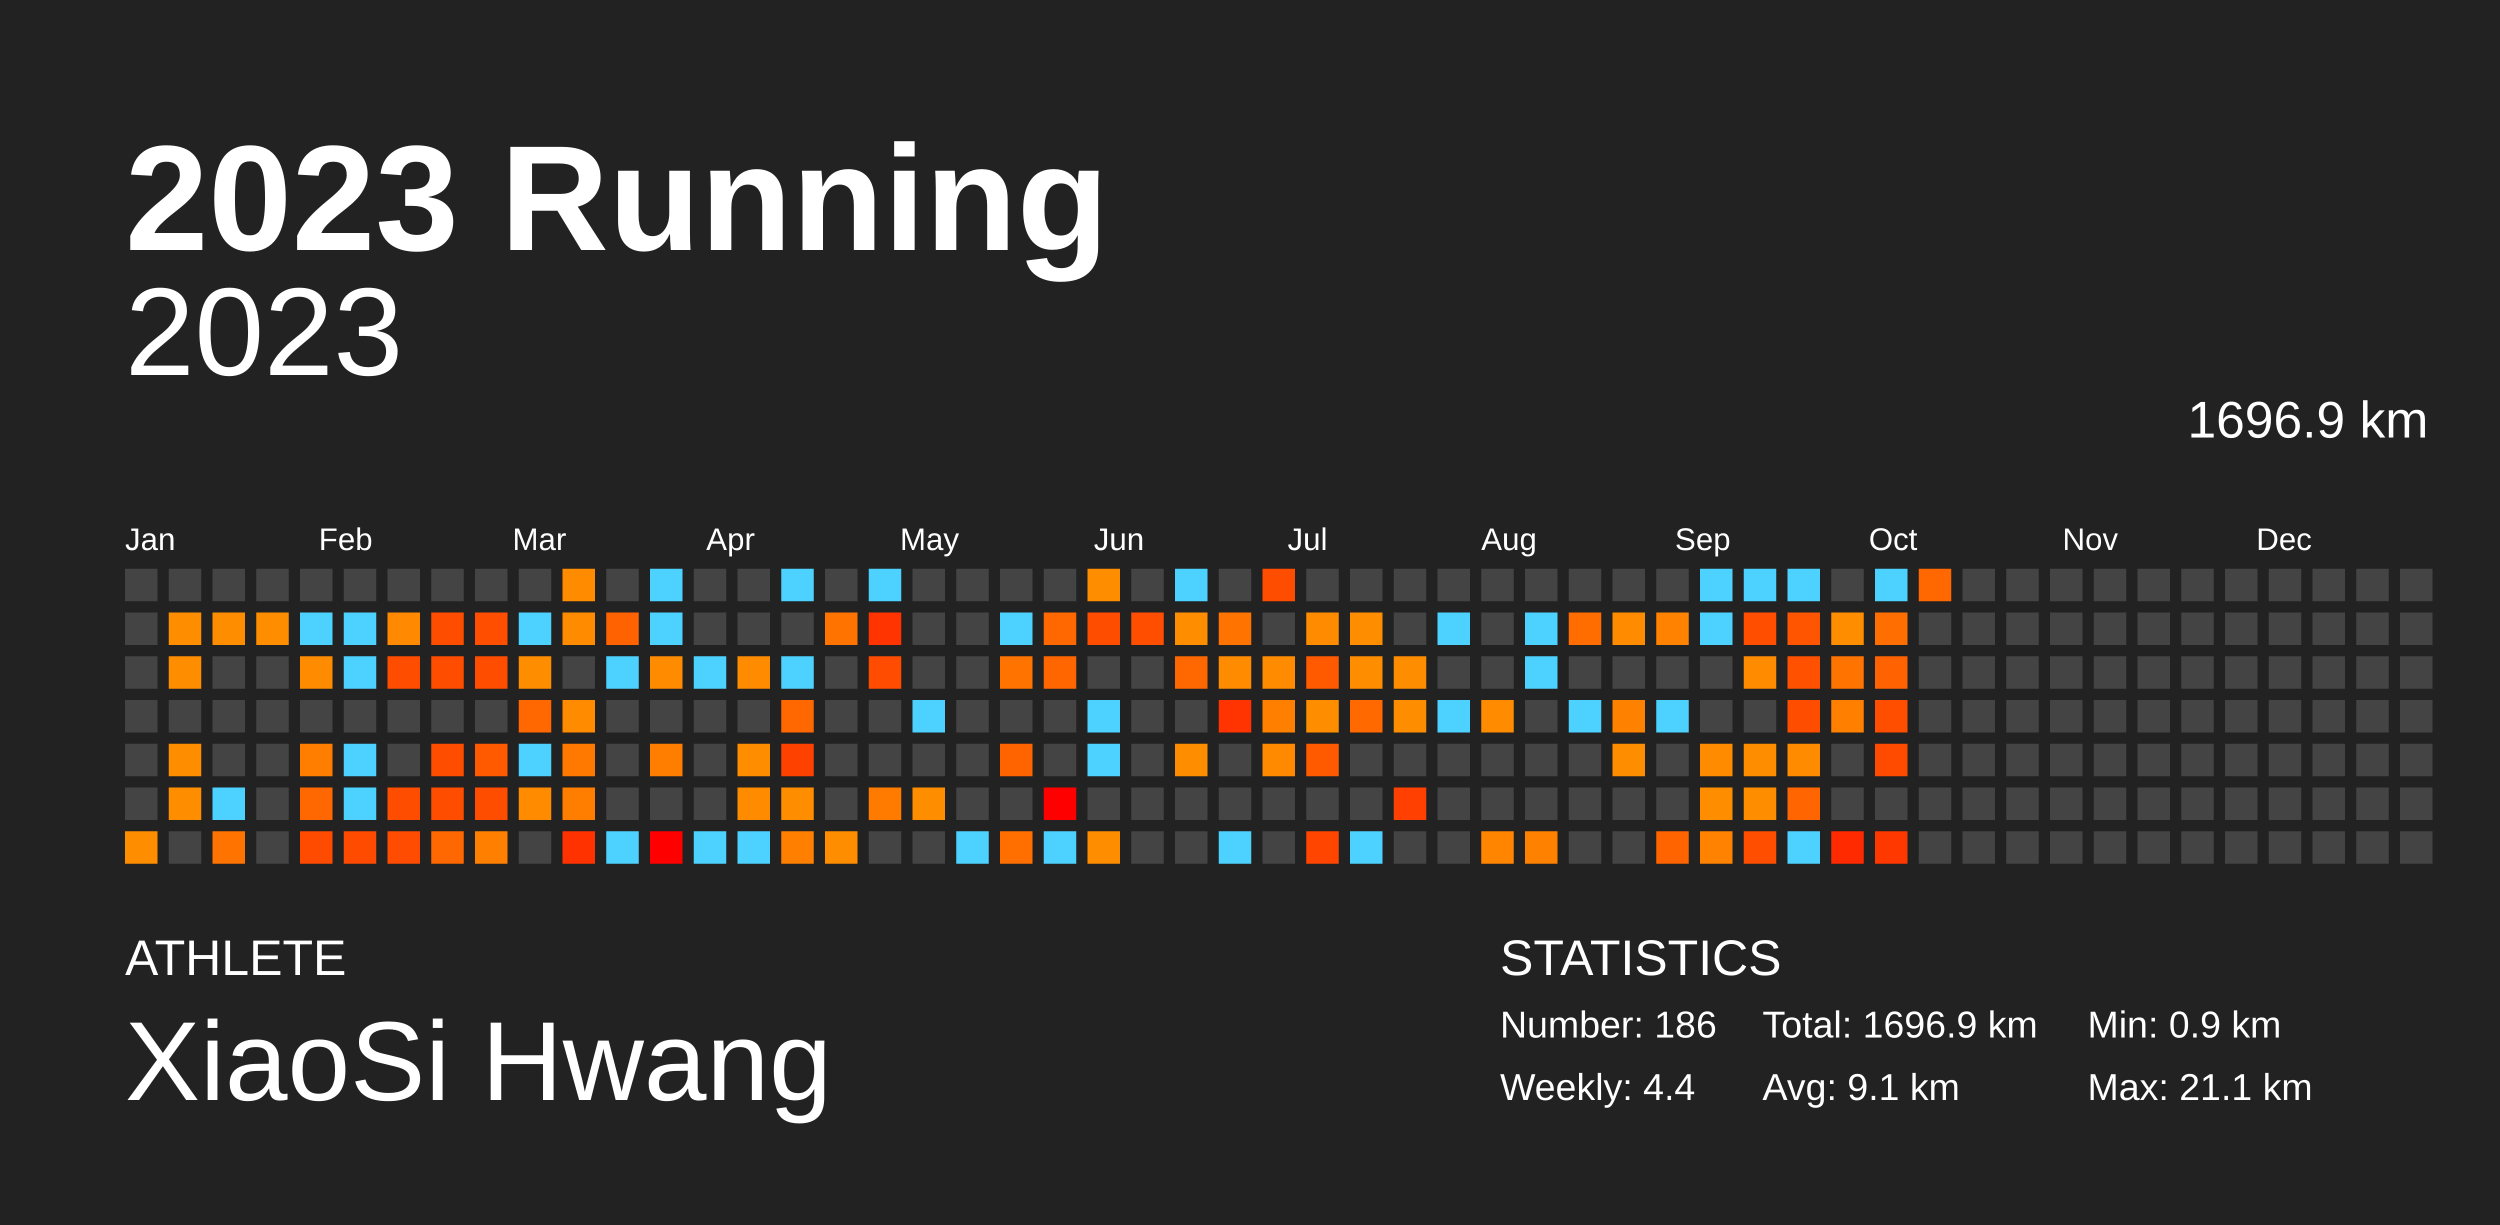
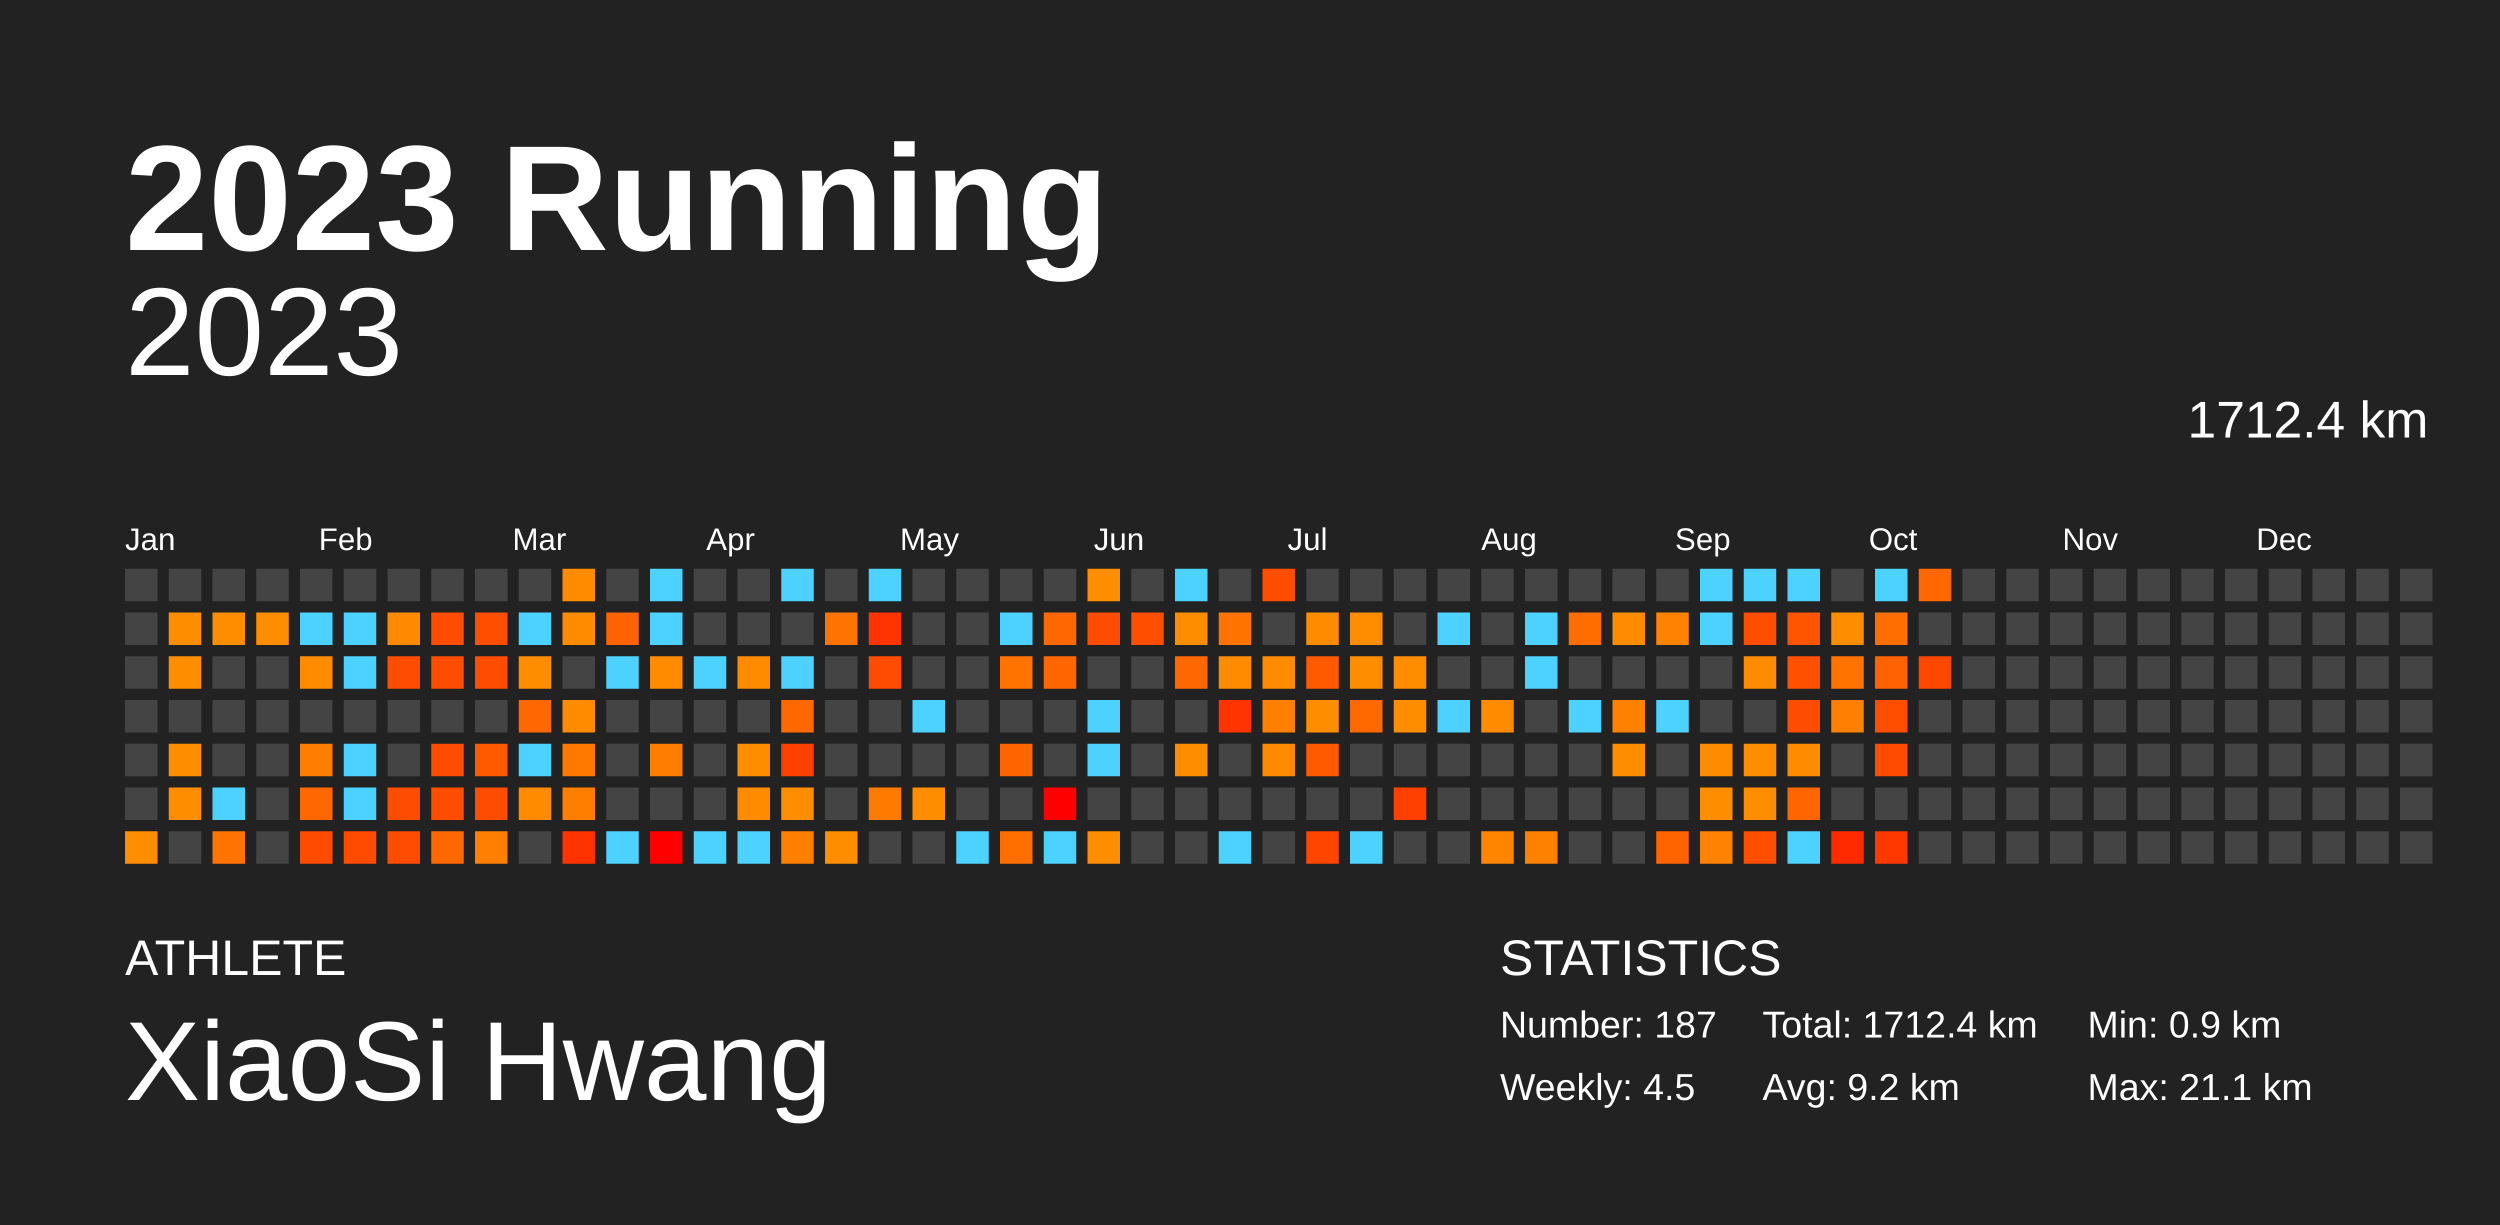
<svg xmlns="http://www.w3.org/2000/svg" baseProfile="full" height="98mm" version="1.1" viewBox="0,0,200,98" width="200mm">
  <defs />
  <rect fill="#222222" height="98" width="200" x="0" y="0" />
  <text fill="#FFFFFF" style="font-size:12px; font-family:Arial; font-weight:bold;" x="10" y="20">2023 Running</text>
  <text fill="#FFFFFF" style="font-size:4px; font-family:Arial" x="10" y="78">ATHLETE</text>
  <text fill="#FFFFFF" style="font-size:9px; font-family:Arial" x="10" y="88">XiaoSi Hwang</text>
  <text fill="#FFFFFF" style="font-size:4px; font-family:Arial" x="120" y="78">STATISTICS</text>
-   <text fill="#FFFFFF" style="font-size:3px; font-family:Arial" x="120" y="83">Number: 186</text>
-   <text fill="#FFFFFF" style="font-size:3px; font-family:Arial" x="120" y="88">Weekly: 4.4</text>
-   <text fill="#FFFFFF" style="font-size:3px; font-family:Arial" x="141" y="83">Total: 1696.9 km</text>
-   <text fill="#FFFFFF" style="font-size:3px; font-family:Arial" x="141" y="88">Avg: 9.1 km</text>
+   <text fill="#FFFFFF" style="font-size:3px; font-family:Arial" x="120" y="83">Number: 187</text>
+   <text fill="#FFFFFF" style="font-size:3px; font-family:Arial" x="120" y="88">Weekly: 4.5</text>
+   <text fill="#FFFFFF" style="font-size:3px; font-family:Arial" x="141" y="83">Total: 1712.4 km</text>
+   <text fill="#FFFFFF" style="font-size:3px; font-family:Arial" x="141" y="88">Avg: 9.2 km</text>
  <text fill="#FFFFFF" style="font-size:3px; font-family:Arial" x="167" y="83">Min: 0.9 km</text>
  <text fill="#FFFFFF" style="font-size:3px; font-family:Arial" x="167" y="88">Max: 21.1 km</text>
  <text alignment-baseline="hanging" fill="#FFFFFF" style="font-size:10.0px; font-family:Arial;" x="10" y="30">2023</text>
-   <text alignment-baseline="hanging" fill="#FFFFFF" style="font-size:4.125px; font-family:Arial;" x="175" y="35">1696.9 km</text>
+   <text alignment-baseline="hanging" fill="#FFFFFF" style="font-size:4.125px; font-family:Arial;" x="175" y="35">1712.4 km</text>
  <text fill="#FFFFFF" style="font-size:2.5px; font-family:Arial" x="10.0" y="44">Jan</text>
  <text fill="#FFFFFF" style="font-size:2.5px; font-family:Arial" x="25.5" y="44">Feb</text>
  <text fill="#FFFFFF" style="font-size:2.5px; font-family:Arial" x="41.0" y="44">Mar</text>
  <text fill="#FFFFFF" style="font-size:2.5px; font-family:Arial" x="56.5" y="44">Apr</text>
  <text fill="#FFFFFF" style="font-size:2.5px; font-family:Arial" x="72.0" y="44">May</text>
  <text fill="#FFFFFF" style="font-size:2.5px; font-family:Arial" x="87.5" y="44">Jun</text>
  <text fill="#FFFFFF" style="font-size:2.5px; font-family:Arial" x="103.0" y="44">Jul</text>
  <text fill="#FFFFFF" style="font-size:2.5px; font-family:Arial" x="118.5" y="44">Aug</text>
  <text fill="#FFFFFF" style="font-size:2.5px; font-family:Arial" x="134.0" y="44">Sep</text>
  <text fill="#FFFFFF" style="font-size:2.5px; font-family:Arial" x="149.5" y="44">Oct</text>
  <text fill="#FFFFFF" style="font-size:2.5px; font-family:Arial" x="165.0" y="44">Nov</text>
  <text fill="#FFFFFF" style="font-size:2.5px; font-family:Arial" x="180.5" y="44">Dec</text>
  <rect fill="#444444" height="2.6" width="2.6" x="10.0" y="45.5" />
  <rect fill="#444444" height="2.6" width="2.6" x="10.0" y="49.0" />
  <rect fill="#444444" height="2.6" width="2.6" x="10.0" y="52.5" />
  <rect fill="#444444" height="2.6" width="2.6" x="10.0" y="56.0" />
  <rect fill="#444444" height="2.6" width="2.6" x="10.0" y="59.5" />
  <rect fill="#444444" height="2.6" width="2.6" x="10.0" y="63.0" />
  <rect fill="#ff8d00" height="2.6" width="2.6" x="10.0" y="66.5" />
  <rect fill="#444444" height="2.6" width="2.6" x="13.5" y="45.5" />
  <rect fill="#ff8d00" height="2.6" width="2.6" x="13.5" y="49.0" />
  <rect fill="#ff8d00" height="2.6" width="2.6" x="13.5" y="52.5" />
  <rect fill="#444444" height="2.6" width="2.6" x="13.5" y="56.0" />
  <rect fill="#ff8d00" height="2.6" width="2.6" x="13.5" y="59.5" />
  <rect fill="#ff8d00" height="2.6" width="2.6" x="13.5" y="63.0" />
  <rect fill="#444444" height="2.6" width="2.6" x="13.5" y="66.5" />
  <rect fill="#444444" height="2.6" width="2.6" x="17.0" y="45.5" />
  <rect fill="#ff8d00" height="2.6" width="2.6" x="17.0" y="49.0" />
  <rect fill="#444444" height="2.6" width="2.6" x="17.0" y="52.5" />
  <rect fill="#444444" height="2.6" width="2.6" x="17.0" y="56.0" />
  <rect fill="#444444" height="2.6" width="2.6" x="17.0" y="59.5" />
  <rect fill="#4dd2ff" height="2.6" width="2.6" x="17.0" y="63.0" />
  <rect fill="#ff7300" height="2.6" width="2.6" x="17.0" y="66.5" />
  <rect fill="#444444" height="2.6" width="2.6" x="20.5" y="45.5" />
  <rect fill="#ff8d00" height="2.6" width="2.6" x="20.5" y="49.0" />
  <rect fill="#444444" height="2.6" width="2.6" x="20.5" y="52.5" />
  <rect fill="#444444" height="2.6" width="2.6" x="20.5" y="56.0" />
  <rect fill="#444444" height="2.6" width="2.6" x="20.5" y="59.5" />
  <rect fill="#444444" height="2.6" width="2.6" x="20.5" y="63.0" />
  <rect fill="#444444" height="2.6" width="2.6" x="20.5" y="66.5" />
  <rect fill="#444444" height="2.6" width="2.6" x="24.0" y="45.5" />
  <rect fill="#4dd2ff" height="2.6" width="2.6" x="24.0" y="49.0" />
  <rect fill="#ff8c00" height="2.6" width="2.6" x="24.0" y="52.5" />
  <rect fill="#444444" height="2.6" width="2.6" x="24.0" y="56.0" />
  <rect fill="#ff7e00" height="2.6" width="2.6" x="24.0" y="59.5" />
  <rect fill="#ff6700" height="2.6" width="2.6" x="24.0" y="63.0" />
  <rect fill="#ff4b00" height="2.6" width="2.6" x="24.0" y="66.5" />
  <rect fill="#444444" height="2.6" width="2.6" x="27.5" y="45.5" />
  <rect fill="#4dd2ff" height="2.6" width="2.6" x="27.5" y="49.0" />
  <rect fill="#4dd2ff" height="2.6" width="2.6" x="27.5" y="52.5" />
  <rect fill="#444444" height="2.6" width="2.6" x="27.5" y="56.0" />
  <rect fill="#4dd2ff" height="2.6" width="2.6" x="27.5" y="59.5" />
  <rect fill="#4dd2ff" height="2.6" width="2.6" x="27.5" y="63.0" />
  <rect fill="#ff4b00" height="2.6" width="2.6" x="27.5" y="66.5" />
  <rect fill="#444444" height="2.6" width="2.6" x="31.0" y="45.5" />
  <rect fill="#ff8900" height="2.6" width="2.6" x="31.0" y="49.0" />
  <rect fill="#ff4d00" height="2.6" width="2.6" x="31.0" y="52.5" />
  <rect fill="#444444" height="2.6" width="2.6" x="31.0" y="56.0" />
  <rect fill="#444444" height="2.6" width="2.6" x="31.0" y="59.5" />
  <rect fill="#ff4d00" height="2.6" width="2.6" x="31.0" y="63.0" />
  <rect fill="#ff4c00" height="2.6" width="2.6" x="31.0" y="66.5" />
  <rect fill="#444444" height="2.6" width="2.6" x="34.5" y="45.5" />
  <rect fill="#ff4d00" height="2.6" width="2.6" x="34.5" y="49.0" />
  <rect fill="#ff4d00" height="2.6" width="2.6" x="34.5" y="52.5" />
  <rect fill="#444444" height="2.6" width="2.6" x="34.5" y="56.0" />
  <rect fill="#ff4d00" height="2.6" width="2.6" x="34.5" y="59.5" />
  <rect fill="#ff4d00" height="2.6" width="2.6" x="34.5" y="63.0" />
  <rect fill="#ff6700" height="2.6" width="2.6" x="34.5" y="66.5" />
  <rect fill="#444444" height="2.6" width="2.6" x="38.0" y="45.5" />
  <rect fill="#ff4e00" height="2.6" width="2.6" x="38.0" y="49.0" />
  <rect fill="#ff4d00" height="2.6" width="2.6" x="38.0" y="52.5" />
  <rect fill="#444444" height="2.6" width="2.6" x="38.0" y="56.0" />
  <rect fill="#ff5a00" height="2.6" width="2.6" x="38.0" y="59.5" />
  <rect fill="#ff4d00" height="2.6" width="2.6" x="38.0" y="63.0" />
  <rect fill="#ff8000" height="2.6" width="2.6" x="38.0" y="66.5" />
  <rect fill="#444444" height="2.6" width="2.6" x="41.5" y="45.5" />
  <rect fill="#4dd2ff" height="2.6" width="2.6" x="41.5" y="49.0" />
  <rect fill="#ff8d00" height="2.6" width="2.6" x="41.5" y="52.5" />
  <rect fill="#ff6700" height="2.6" width="2.6" x="41.5" y="56.0" />
  <rect fill="#4dd2ff" height="2.6" width="2.6" x="41.5" y="59.5" />
  <rect fill="#ff8c00" height="2.6" width="2.6" x="41.5" y="63.0" />
  <rect fill="#444444" height="2.6" width="2.6" x="41.5" y="66.5" />
  <rect fill="#ff8c00" height="2.6" width="2.6" x="45.0" y="45.5" />
  <rect fill="#ff8c00" height="2.6" width="2.6" x="45.0" y="49.0" />
  <rect fill="#444444" height="2.6" width="2.6" x="45.0" y="52.5" />
  <rect fill="#ff8c00" height="2.6" width="2.6" x="45.0" y="56.0" />
  <rect fill="#ff7900" height="2.6" width="2.6" x="45.0" y="59.5" />
  <rect fill="#ff7e00" height="2.6" width="2.6" x="45.0" y="63.0" />
  <rect fill="#ff3200" height="2.6" width="2.6" x="45.0" y="66.5" />
  <rect fill="#444444" height="2.6" width="2.6" x="48.5" y="45.5" />
  <rect fill="#ff6200" height="2.6" width="2.6" x="48.5" y="49.0" />
  <rect fill="#4dd2ff" height="2.6" width="2.6" x="48.5" y="52.5" />
  <rect fill="#444444" height="2.6" width="2.6" x="48.5" y="56.0" />
  <rect fill="#444444" height="2.6" width="2.6" x="48.5" y="59.5" />
  <rect fill="#444444" height="2.6" width="2.6" x="48.5" y="63.0" />
  <rect fill="#4dd2ff" height="2.6" width="2.6" x="48.5" y="66.5" />
  <rect fill="#4dd2ff" height="2.6" width="2.6" x="52.0" y="45.5" />
  <rect fill="#4dd2ff" height="2.6" width="2.6" x="52.0" y="49.0" />
  <rect fill="#ff8c00" height="2.6" width="2.6" x="52.0" y="52.5" />
  <rect fill="#444444" height="2.6" width="2.6" x="52.0" y="56.0" />
  <rect fill="#ff7e00" height="2.6" width="2.6" x="52.0" y="59.5" />
  <rect fill="#444444" height="2.6" width="2.6" x="52.0" y="63.0" />
  <rect fill="red" height="2.6" width="2.6" x="52.0" y="66.5" />
  <rect fill="#444444" height="2.6" width="2.6" x="55.5" y="45.5" />
  <rect fill="#444444" height="2.6" width="2.6" x="55.5" y="49.0" />
  <rect fill="#4dd2ff" height="2.6" width="2.6" x="55.5" y="52.5" />
  <rect fill="#444444" height="2.6" width="2.6" x="55.5" y="56.0" />
  <rect fill="#444444" height="2.6" width="2.6" x="55.5" y="59.5" />
  <rect fill="#444444" height="2.6" width="2.6" x="55.5" y="63.0" />
  <rect fill="#4dd2ff" height="2.6" width="2.6" x="55.5" y="66.5" />
  <rect fill="#444444" height="2.6" width="2.6" x="59.0" y="45.5" />
  <rect fill="#444444" height="2.6" width="2.6" x="59.0" y="49.0" />
  <rect fill="#ff8c00" height="2.6" width="2.6" x="59.0" y="52.5" />
  <rect fill="#444444" height="2.6" width="2.6" x="59.0" y="56.0" />
  <rect fill="#ff8d00" height="2.6" width="2.6" x="59.0" y="59.5" />
  <rect fill="#ff8c00" height="2.6" width="2.6" x="59.0" y="63.0" />
  <rect fill="#4dd2ff" height="2.6" width="2.6" x="59.0" y="66.5" />
  <rect fill="#4dd2ff" height="2.6" width="2.6" x="62.5" y="45.5" />
  <rect fill="#444444" height="2.6" width="2.6" x="62.5" y="49.0" />
  <rect fill="#4dd2ff" height="2.6" width="2.6" x="62.5" y="52.5" />
  <rect fill="#ff6700" height="2.6" width="2.6" x="62.5" y="56.0" />
  <rect fill="#ff4100" height="2.6" width="2.6" x="62.5" y="59.5" />
  <rect fill="#ff8d00" height="2.6" width="2.6" x="62.5" y="63.0" />
  <rect fill="#ff8000" height="2.6" width="2.6" x="62.5" y="66.5" />
  <rect fill="#444444" height="2.6" width="2.6" x="66.0" y="45.5" />
  <rect fill="#ff7400" height="2.6" width="2.6" x="66.0" y="49.0" />
  <rect fill="#444444" height="2.6" width="2.6" x="66.0" y="52.5" />
  <rect fill="#444444" height="2.6" width="2.6" x="66.0" y="56.0" />
  <rect fill="#444444" height="2.6" width="2.6" x="66.0" y="59.5" />
  <rect fill="#444444" height="2.6" width="2.6" x="66.0" y="63.0" />
  <rect fill="#ff8d00" height="2.6" width="2.6" x="66.0" y="66.5" />
  <rect fill="#4dd2ff" height="2.6" width="2.6" x="69.5" y="45.5" />
  <rect fill="#ff3400" height="2.6" width="2.6" x="69.5" y="49.0" />
  <rect fill="#ff4c00" height="2.6" width="2.6" x="69.5" y="52.5" />
  <rect fill="#444444" height="2.6" width="2.6" x="69.5" y="56.0" />
  <rect fill="#444444" height="2.6" width="2.6" x="69.5" y="59.5" />
  <rect fill="#ff7b00" height="2.6" width="2.6" x="69.5" y="63.0" />
  <rect fill="#444444" height="2.6" width="2.6" x="69.5" y="66.5" />
  <rect fill="#444444" height="2.6" width="2.6" x="73.0" y="45.5" />
  <rect fill="#444444" height="2.6" width="2.6" x="73.0" y="49.0" />
  <rect fill="#444444" height="2.6" width="2.6" x="73.0" y="52.5" />
  <rect fill="#4dd2ff" height="2.6" width="2.6" x="73.0" y="56.0" />
  <rect fill="#444444" height="2.6" width="2.6" x="73.0" y="59.5" />
  <rect fill="#ff8d00" height="2.6" width="2.6" x="73.0" y="63.0" />
  <rect fill="#444444" height="2.6" width="2.6" x="73.0" y="66.5" />
  <rect fill="#444444" height="2.6" width="2.6" x="76.5" y="45.5" />
  <rect fill="#444444" height="2.6" width="2.6" x="76.5" y="49.0" />
  <rect fill="#444444" height="2.6" width="2.6" x="76.5" y="52.5" />
  <rect fill="#444444" height="2.6" width="2.6" x="76.5" y="56.0" />
  <rect fill="#444444" height="2.6" width="2.6" x="76.5" y="59.5" />
  <rect fill="#444444" height="2.6" width="2.6" x="76.5" y="63.0" />
  <rect fill="#4dd2ff" height="2.6" width="2.6" x="76.5" y="66.5" />
  <rect fill="#444444" height="2.6" width="2.6" x="80.0" y="45.5" />
  <rect fill="#4dd2ff" height="2.6" width="2.6" x="80.0" y="49.0" />
  <rect fill="#ff7400" height="2.6" width="2.6" x="80.0" y="52.5" />
  <rect fill="#444444" height="2.6" width="2.6" x="80.0" y="56.0" />
  <rect fill="#ff6400" height="2.6" width="2.6" x="80.0" y="59.5" />
  <rect fill="#444444" height="2.6" width="2.6" x="80.0" y="63.0" />
  <rect fill="#ff6f00" height="2.6" width="2.6" x="80.0" y="66.5" />
  <rect fill="#444444" height="2.6" width="2.6" x="83.5" y="45.5" />
  <rect fill="#ff6700" height="2.6" width="2.6" x="83.5" y="49.0" />
  <rect fill="#ff6600" height="2.6" width="2.6" x="83.5" y="52.5" />
  <rect fill="#444444" height="2.6" width="2.6" x="83.5" y="56.0" />
  <rect fill="#444444" height="2.6" width="2.6" x="83.5" y="59.5" />
  <rect fill="red" height="2.6" width="2.6" x="83.5" y="63.0" />
  <rect fill="#4dd2ff" height="2.6" width="2.6" x="83.5" y="66.5" />
  <rect fill="#ff8d00" height="2.6" width="2.6" x="87.0" y="45.5" />
  <rect fill="#ff4d00" height="2.6" width="2.6" x="87.0" y="49.0" />
  <rect fill="#444444" height="2.6" width="2.6" x="87.0" y="52.5" />
  <rect fill="#4dd2ff" height="2.6" width="2.6" x="87.0" y="56.0" />
  <rect fill="#4dd2ff" height="2.6" width="2.6" x="87.0" y="59.5" />
  <rect fill="#444444" height="2.6" width="2.6" x="87.0" y="63.0" />
  <rect fill="#ff8d00" height="2.6" width="2.6" x="87.0" y="66.5" />
  <rect fill="#444444" height="2.6" width="2.6" x="90.5" y="45.5" />
  <rect fill="#ff4e00" height="2.6" width="2.6" x="90.5" y="49.0" />
  <rect fill="#444444" height="2.6" width="2.6" x="90.5" y="52.5" />
  <rect fill="#444444" height="2.6" width="2.6" x="90.5" y="56.0" />
  <rect fill="#444444" height="2.6" width="2.6" x="90.5" y="59.5" />
  <rect fill="#444444" height="2.6" width="2.6" x="90.5" y="63.0" />
  <rect fill="#444444" height="2.6" width="2.6" x="90.5" y="66.5" />
  <rect fill="#4dd2ff" height="2.6" width="2.6" x="94.0" y="45.5" />
  <rect fill="#ff8d00" height="2.6" width="2.6" x="94.0" y="49.0" />
  <rect fill="#ff6700" height="2.6" width="2.6" x="94.0" y="52.5" />
  <rect fill="#444444" height="2.6" width="2.6" x="94.0" y="56.0" />
  <rect fill="#ff8d00" height="2.6" width="2.6" x="94.0" y="59.5" />
  <rect fill="#444444" height="2.6" width="2.6" x="94.0" y="63.0" />
  <rect fill="#444444" height="2.6" width="2.6" x="94.0" y="66.5" />
  <rect fill="#444444" height="2.6" width="2.6" x="97.5" y="45.5" />
  <rect fill="#ff7400" height="2.6" width="2.6" x="97.5" y="49.0" />
  <rect fill="#ff8c00" height="2.6" width="2.6" x="97.5" y="52.5" />
  <rect fill="#ff3400" height="2.6" width="2.6" x="97.5" y="56.0" />
  <rect fill="#444444" height="2.6" width="2.6" x="97.5" y="59.5" />
  <rect fill="#444444" height="2.6" width="2.6" x="97.5" y="63.0" />
  <rect fill="#4dd2ff" height="2.6" width="2.6" x="97.5" y="66.5" />
  <rect fill="#ff4d00" height="2.6" width="2.6" x="101.0" y="45.5" />
  <rect fill="#444444" height="2.6" width="2.6" x="101.0" y="49.0" />
  <rect fill="#ff8b00" height="2.6" width="2.6" x="101.0" y="52.5" />
  <rect fill="#ff7f00" height="2.6" width="2.6" x="101.0" y="56.0" />
  <rect fill="#ff8a00" height="2.6" width="2.6" x="101.0" y="59.5" />
  <rect fill="#444444" height="2.6" width="2.6" x="101.0" y="63.0" />
  <rect fill="#444444" height="2.6" width="2.6" x="101.0" y="66.5" />
  <rect fill="#444444" height="2.6" width="2.6" x="104.5" y="45.5" />
  <rect fill="#ff8c00" height="2.6" width="2.6" x="104.5" y="49.0" />
  <rect fill="#ff5a00" height="2.6" width="2.6" x="104.5" y="52.5" />
  <rect fill="#ff8d00" height="2.6" width="2.6" x="104.5" y="56.0" />
  <rect fill="#ff5a00" height="2.6" width="2.6" x="104.5" y="59.5" />
  <rect fill="#444444" height="2.6" width="2.6" x="104.5" y="63.0" />
  <rect fill="#ff4500" height="2.6" width="2.6" x="104.5" y="66.5" />
  <rect fill="#444444" height="2.6" width="2.6" x="108.0" y="45.5" />
  <rect fill="#ff8d00" height="2.6" width="2.6" x="108.0" y="49.0" />
  <rect fill="#ff8d00" height="2.6" width="2.6" x="108.0" y="52.5" />
  <rect fill="#ff6900" height="2.6" width="2.6" x="108.0" y="56.0" />
  <rect fill="#444444" height="2.6" width="2.6" x="108.0" y="59.5" />
  <rect fill="#444444" height="2.6" width="2.6" x="108.0" y="63.0" />
  <rect fill="#4dd2ff" height="2.6" width="2.6" x="108.0" y="66.5" />
  <rect fill="#444444" height="2.6" width="2.6" x="111.5" y="45.5" />
  <rect fill="#444444" height="2.6" width="2.6" x="111.5" y="49.0" />
  <rect fill="#ff8d00" height="2.6" width="2.6" x="111.5" y="52.5" />
  <rect fill="#ff8d00" height="2.6" width="2.6" x="111.5" y="56.0" />
  <rect fill="#444444" height="2.6" width="2.6" x="111.5" y="59.5" />
  <rect fill="#ff4000" height="2.6" width="2.6" x="111.5" y="63.0" />
  <rect fill="#444444" height="2.6" width="2.6" x="111.5" y="66.5" />
  <rect fill="#444444" height="2.6" width="2.6" x="115.0" y="45.5" />
  <rect fill="#4dd2ff" height="2.6" width="2.6" x="115.0" y="49.0" />
  <rect fill="#444444" height="2.6" width="2.6" x="115.0" y="52.5" />
  <rect fill="#4dd2ff" height="2.6" width="2.6" x="115.0" y="56.0" />
  <rect fill="#444444" height="2.6" width="2.6" x="115.0" y="59.5" />
  <rect fill="#444444" height="2.6" width="2.6" x="115.0" y="63.0" />
  <rect fill="#444444" height="2.6" width="2.6" x="115.0" y="66.5" />
  <rect fill="#444444" height="2.6" width="2.6" x="118.5" y="45.5" />
  <rect fill="#444444" height="2.6" width="2.6" x="118.5" y="49.0" />
  <rect fill="#444444" height="2.6" width="2.6" x="118.5" y="52.5" />
  <rect fill="#ff8c00" height="2.6" width="2.6" x="118.5" y="56.0" />
  <rect fill="#444444" height="2.6" width="2.6" x="118.5" y="59.5" />
  <rect fill="#444444" height="2.6" width="2.6" x="118.5" y="63.0" />
  <rect fill="#ff8400" height="2.6" width="2.6" x="118.5" y="66.5" />
  <rect fill="#444444" height="2.6" width="2.6" x="122.0" y="45.5" />
  <rect fill="#4dd2ff" height="2.6" width="2.6" x="122.0" y="49.0" />
  <rect fill="#4dd2ff" height="2.6" width="2.6" x="122.0" y="52.5" />
  <rect fill="#444444" height="2.6" width="2.6" x="122.0" y="56.0" />
  <rect fill="#444444" height="2.6" width="2.6" x="122.0" y="59.5" />
  <rect fill="#444444" height="2.6" width="2.6" x="122.0" y="63.0" />
  <rect fill="#ff8100" height="2.6" width="2.6" x="122.0" y="66.5" />
  <rect fill="#444444" height="2.6" width="2.6" x="125.5" y="45.5" />
  <rect fill="#ff6c00" height="2.6" width="2.6" x="125.5" y="49.0" />
  <rect fill="#444444" height="2.6" width="2.6" x="125.5" y="52.5" />
  <rect fill="#4dd2ff" height="2.6" width="2.6" x="125.5" y="56.0" />
  <rect fill="#444444" height="2.6" width="2.6" x="125.5" y="59.5" />
  <rect fill="#444444" height="2.6" width="2.6" x="125.5" y="63.0" />
  <rect fill="#444444" height="2.6" width="2.6" x="125.5" y="66.5" />
  <rect fill="#444444" height="2.6" width="2.6" x="129.0" y="45.5" />
  <rect fill="#ff8c00" height="2.6" width="2.6" x="129.0" y="49.0" />
  <rect fill="#444444" height="2.6" width="2.6" x="129.0" y="52.5" />
  <rect fill="#ff8100" height="2.6" width="2.6" x="129.0" y="56.0" />
  <rect fill="#ff8d00" height="2.6" width="2.6" x="129.0" y="59.5" />
  <rect fill="#444444" height="2.6" width="2.6" x="129.0" y="63.0" />
  <rect fill="#444444" height="2.6" width="2.6" x="129.0" y="66.5" />
  <rect fill="#444444" height="2.6" width="2.6" x="132.5" y="45.5" />
  <rect fill="#ff8200" height="2.6" width="2.6" x="132.5" y="49.0" />
  <rect fill="#444444" height="2.6" width="2.6" x="132.5" y="52.5" />
  <rect fill="#4dd2ff" height="2.6" width="2.6" x="132.5" y="56.0" />
  <rect fill="#444444" height="2.6" width="2.6" x="132.5" y="59.5" />
  <rect fill="#444444" height="2.6" width="2.6" x="132.5" y="63.0" />
  <rect fill="#ff6400" height="2.6" width="2.6" x="132.5" y="66.5" />
  <rect fill="#4dd2ff" height="2.6" width="2.6" x="136.0" y="45.5" />
  <rect fill="#4dd2ff" height="2.6" width="2.6" x="136.0" y="49.0" />
  <rect fill="#444444" height="2.6" width="2.6" x="136.0" y="52.5" />
  <rect fill="#444444" height="2.6" width="2.6" x="136.0" y="56.0" />
  <rect fill="#ff8c00" height="2.6" width="2.6" x="136.0" y="59.5" />
  <rect fill="#ff8d00" height="2.6" width="2.6" x="136.0" y="63.0" />
  <rect fill="#ff8200" height="2.6" width="2.6" x="136.0" y="66.5" />
  <rect fill="#4dd2ff" height="2.6" width="2.6" x="139.5" y="45.5" />
  <rect fill="#ff4e00" height="2.6" width="2.6" x="139.5" y="49.0" />
  <rect fill="#ff8c00" height="2.6" width="2.6" x="139.5" y="52.5" />
  <rect fill="#444444" height="2.6" width="2.6" x="139.5" y="56.0" />
  <rect fill="#ff8d00" height="2.6" width="2.6" x="139.5" y="59.5" />
  <rect fill="#ff8d00" height="2.6" width="2.6" x="139.5" y="63.0" />
  <rect fill="#ff4e00" height="2.6" width="2.6" x="139.5" y="66.5" />
  <rect fill="#4dd2ff" height="2.6" width="2.6" x="143.0" y="45.5" />
  <rect fill="#ff5500" height="2.6" width="2.6" x="143.0" y="49.0" />
  <rect fill="#ff5100" height="2.6" width="2.6" x="143.0" y="52.5" />
  <rect fill="#ff4d00" height="2.6" width="2.6" x="143.0" y="56.0" />
  <rect fill="#ff8c00" height="2.6" width="2.6" x="143.0" y="59.5" />
  <rect fill="#ff6500" height="2.6" width="2.6" x="143.0" y="63.0" />
  <rect fill="#4dd2ff" height="2.6" width="2.6" x="143.0" y="66.5" />
  <rect fill="#444444" height="2.6" width="2.6" x="146.5" y="45.5" />
  <rect fill="#ff8d00" height="2.6" width="2.6" x="146.5" y="49.0" />
  <rect fill="#ff7400" height="2.6" width="2.6" x="146.5" y="52.5" />
  <rect fill="#ff8000" height="2.6" width="2.6" x="146.5" y="56.0" />
  <rect fill="#444444" height="2.6" width="2.6" x="146.5" y="59.5" />
  <rect fill="#444444" height="2.6" width="2.6" x="146.5" y="63.0" />
  <rect fill="#ff2a00" height="2.6" width="2.6" x="146.5" y="66.5" />
  <rect fill="#4dd2ff" height="2.6" width="2.6" x="150.0" y="45.5" />
  <rect fill="#ff6e00" height="2.6" width="2.6" x="150.0" y="49.0" />
  <rect fill="#ff6200" height="2.6" width="2.6" x="150.0" y="52.5" />
  <rect fill="#ff4e00" height="2.6" width="2.6" x="150.0" y="56.0" />
  <rect fill="#ff4b00" height="2.6" width="2.6" x="150.0" y="59.5" />
  <rect fill="#444444" height="2.6" width="2.6" x="150.0" y="63.0" />
  <rect fill="#ff3800" height="2.6" width="2.6" x="150.0" y="66.5" />
  <rect fill="#ff6700" height="2.6" width="2.6" x="153.5" y="45.5" />
  <rect fill="#444444" height="2.6" width="2.6" x="153.5" y="49.0" />
-   <rect fill="#444444" height="2.6" width="2.6" x="153.5" y="52.5" />
+   <rect fill="#ff4700" height="2.6" width="2.6" x="153.5" y="52.5" />
  <rect fill="#444444" height="2.6" width="2.6" x="153.5" y="56.0" />
  <rect fill="#444444" height="2.6" width="2.6" x="153.5" y="59.5" />
  <rect fill="#444444" height="2.6" width="2.6" x="153.5" y="63.0" />
  <rect fill="#444444" height="2.6" width="2.6" x="153.5" y="66.5" />
  <rect fill="#444444" height="2.6" width="2.6" x="157.0" y="45.5" />
  <rect fill="#444444" height="2.6" width="2.6" x="157.0" y="49.0" />
  <rect fill="#444444" height="2.6" width="2.6" x="157.0" y="52.5" />
  <rect fill="#444444" height="2.6" width="2.6" x="157.0" y="56.0" />
  <rect fill="#444444" height="2.6" width="2.6" x="157.0" y="59.5" />
  <rect fill="#444444" height="2.6" width="2.6" x="157.0" y="63.0" />
  <rect fill="#444444" height="2.6" width="2.6" x="157.0" y="66.5" />
  <rect fill="#444444" height="2.6" width="2.6" x="160.5" y="45.5" />
  <rect fill="#444444" height="2.6" width="2.6" x="160.5" y="49.0" />
  <rect fill="#444444" height="2.6" width="2.6" x="160.5" y="52.5" />
  <rect fill="#444444" height="2.6" width="2.6" x="160.5" y="56.0" />
  <rect fill="#444444" height="2.6" width="2.6" x="160.5" y="59.5" />
  <rect fill="#444444" height="2.6" width="2.6" x="160.5" y="63.0" />
  <rect fill="#444444" height="2.6" width="2.6" x="160.5" y="66.5" />
  <rect fill="#444444" height="2.6" width="2.6" x="164.0" y="45.5" />
  <rect fill="#444444" height="2.6" width="2.6" x="164.0" y="49.0" />
  <rect fill="#444444" height="2.6" width="2.6" x="164.0" y="52.5" />
  <rect fill="#444444" height="2.6" width="2.6" x="164.0" y="56.0" />
  <rect fill="#444444" height="2.6" width="2.6" x="164.0" y="59.5" />
  <rect fill="#444444" height="2.6" width="2.6" x="164.0" y="63.0" />
  <rect fill="#444444" height="2.6" width="2.6" x="164.0" y="66.5" />
  <rect fill="#444444" height="2.6" width="2.6" x="167.5" y="45.5" />
  <rect fill="#444444" height="2.6" width="2.6" x="167.5" y="49.0" />
  <rect fill="#444444" height="2.6" width="2.6" x="167.5" y="52.5" />
  <rect fill="#444444" height="2.6" width="2.6" x="167.5" y="56.0" />
  <rect fill="#444444" height="2.6" width="2.6" x="167.5" y="59.5" />
  <rect fill="#444444" height="2.6" width="2.6" x="167.5" y="63.0" />
  <rect fill="#444444" height="2.6" width="2.6" x="167.5" y="66.5" />
  <rect fill="#444444" height="2.6" width="2.6" x="171.0" y="45.5" />
  <rect fill="#444444" height="2.6" width="2.6" x="171.0" y="49.0" />
  <rect fill="#444444" height="2.6" width="2.6" x="171.0" y="52.5" />
  <rect fill="#444444" height="2.6" width="2.6" x="171.0" y="56.0" />
  <rect fill="#444444" height="2.6" width="2.6" x="171.0" y="59.5" />
  <rect fill="#444444" height="2.6" width="2.6" x="171.0" y="63.0" />
  <rect fill="#444444" height="2.6" width="2.6" x="171.0" y="66.5" />
  <rect fill="#444444" height="2.6" width="2.6" x="174.5" y="45.5" />
  <rect fill="#444444" height="2.6" width="2.6" x="174.5" y="49.0" />
  <rect fill="#444444" height="2.6" width="2.6" x="174.5" y="52.5" />
  <rect fill="#444444" height="2.6" width="2.6" x="174.5" y="56.0" />
  <rect fill="#444444" height="2.6" width="2.6" x="174.5" y="59.5" />
  <rect fill="#444444" height="2.6" width="2.6" x="174.5" y="63.0" />
  <rect fill="#444444" height="2.6" width="2.6" x="174.5" y="66.5" />
  <rect fill="#444444" height="2.6" width="2.6" x="178.0" y="45.5" />
  <rect fill="#444444" height="2.6" width="2.6" x="178.0" y="49.0" />
  <rect fill="#444444" height="2.6" width="2.6" x="178.0" y="52.5" />
  <rect fill="#444444" height="2.6" width="2.6" x="178.0" y="56.0" />
  <rect fill="#444444" height="2.6" width="2.6" x="178.0" y="59.5" />
  <rect fill="#444444" height="2.6" width="2.6" x="178.0" y="63.0" />
  <rect fill="#444444" height="2.6" width="2.6" x="178.0" y="66.5" />
  <rect fill="#444444" height="2.6" width="2.6" x="181.5" y="45.5" />
  <rect fill="#444444" height="2.6" width="2.6" x="181.5" y="49.0" />
  <rect fill="#444444" height="2.6" width="2.6" x="181.5" y="52.5" />
  <rect fill="#444444" height="2.6" width="2.6" x="181.5" y="56.0" />
  <rect fill="#444444" height="2.6" width="2.6" x="181.5" y="59.5" />
  <rect fill="#444444" height="2.6" width="2.6" x="181.5" y="63.0" />
  <rect fill="#444444" height="2.6" width="2.6" x="181.5" y="66.5" />
  <rect fill="#444444" height="2.6" width="2.6" x="185.0" y="45.5" />
  <rect fill="#444444" height="2.6" width="2.6" x="185.0" y="49.0" />
  <rect fill="#444444" height="2.6" width="2.6" x="185.0" y="52.5" />
  <rect fill="#444444" height="2.6" width="2.6" x="185.0" y="56.0" />
  <rect fill="#444444" height="2.6" width="2.6" x="185.0" y="59.5" />
  <rect fill="#444444" height="2.6" width="2.6" x="185.0" y="63.0" />
  <rect fill="#444444" height="2.6" width="2.6" x="185.0" y="66.5" />
  <rect fill="#444444" height="2.6" width="2.6" x="188.5" y="45.5" />
  <rect fill="#444444" height="2.6" width="2.6" x="188.5" y="49.0" />
  <rect fill="#444444" height="2.6" width="2.6" x="188.5" y="52.5" />
  <rect fill="#444444" height="2.6" width="2.6" x="188.5" y="56.0" />
  <rect fill="#444444" height="2.6" width="2.6" x="188.5" y="59.5" />
  <rect fill="#444444" height="2.6" width="2.6" x="188.5" y="63.0" />
  <rect fill="#444444" height="2.6" width="2.6" x="188.5" y="66.5" />
  <rect fill="#444444" height="2.6" width="2.6" x="192.0" y="45.5" />
  <rect fill="#444444" height="2.6" width="2.6" x="192.0" y="49.0" />
  <rect fill="#444444" height="2.6" width="2.6" x="192.0" y="52.5" />
  <rect fill="#444444" height="2.6" width="2.6" x="192.0" y="56.0" />
  <rect fill="#444444" height="2.6" width="2.6" x="192.0" y="59.5" />
  <rect fill="#444444" height="2.6" width="2.6" x="192.0" y="63.0" />
  <rect fill="#444444" height="2.6" width="2.6" x="192.0" y="66.5" />
</svg>
